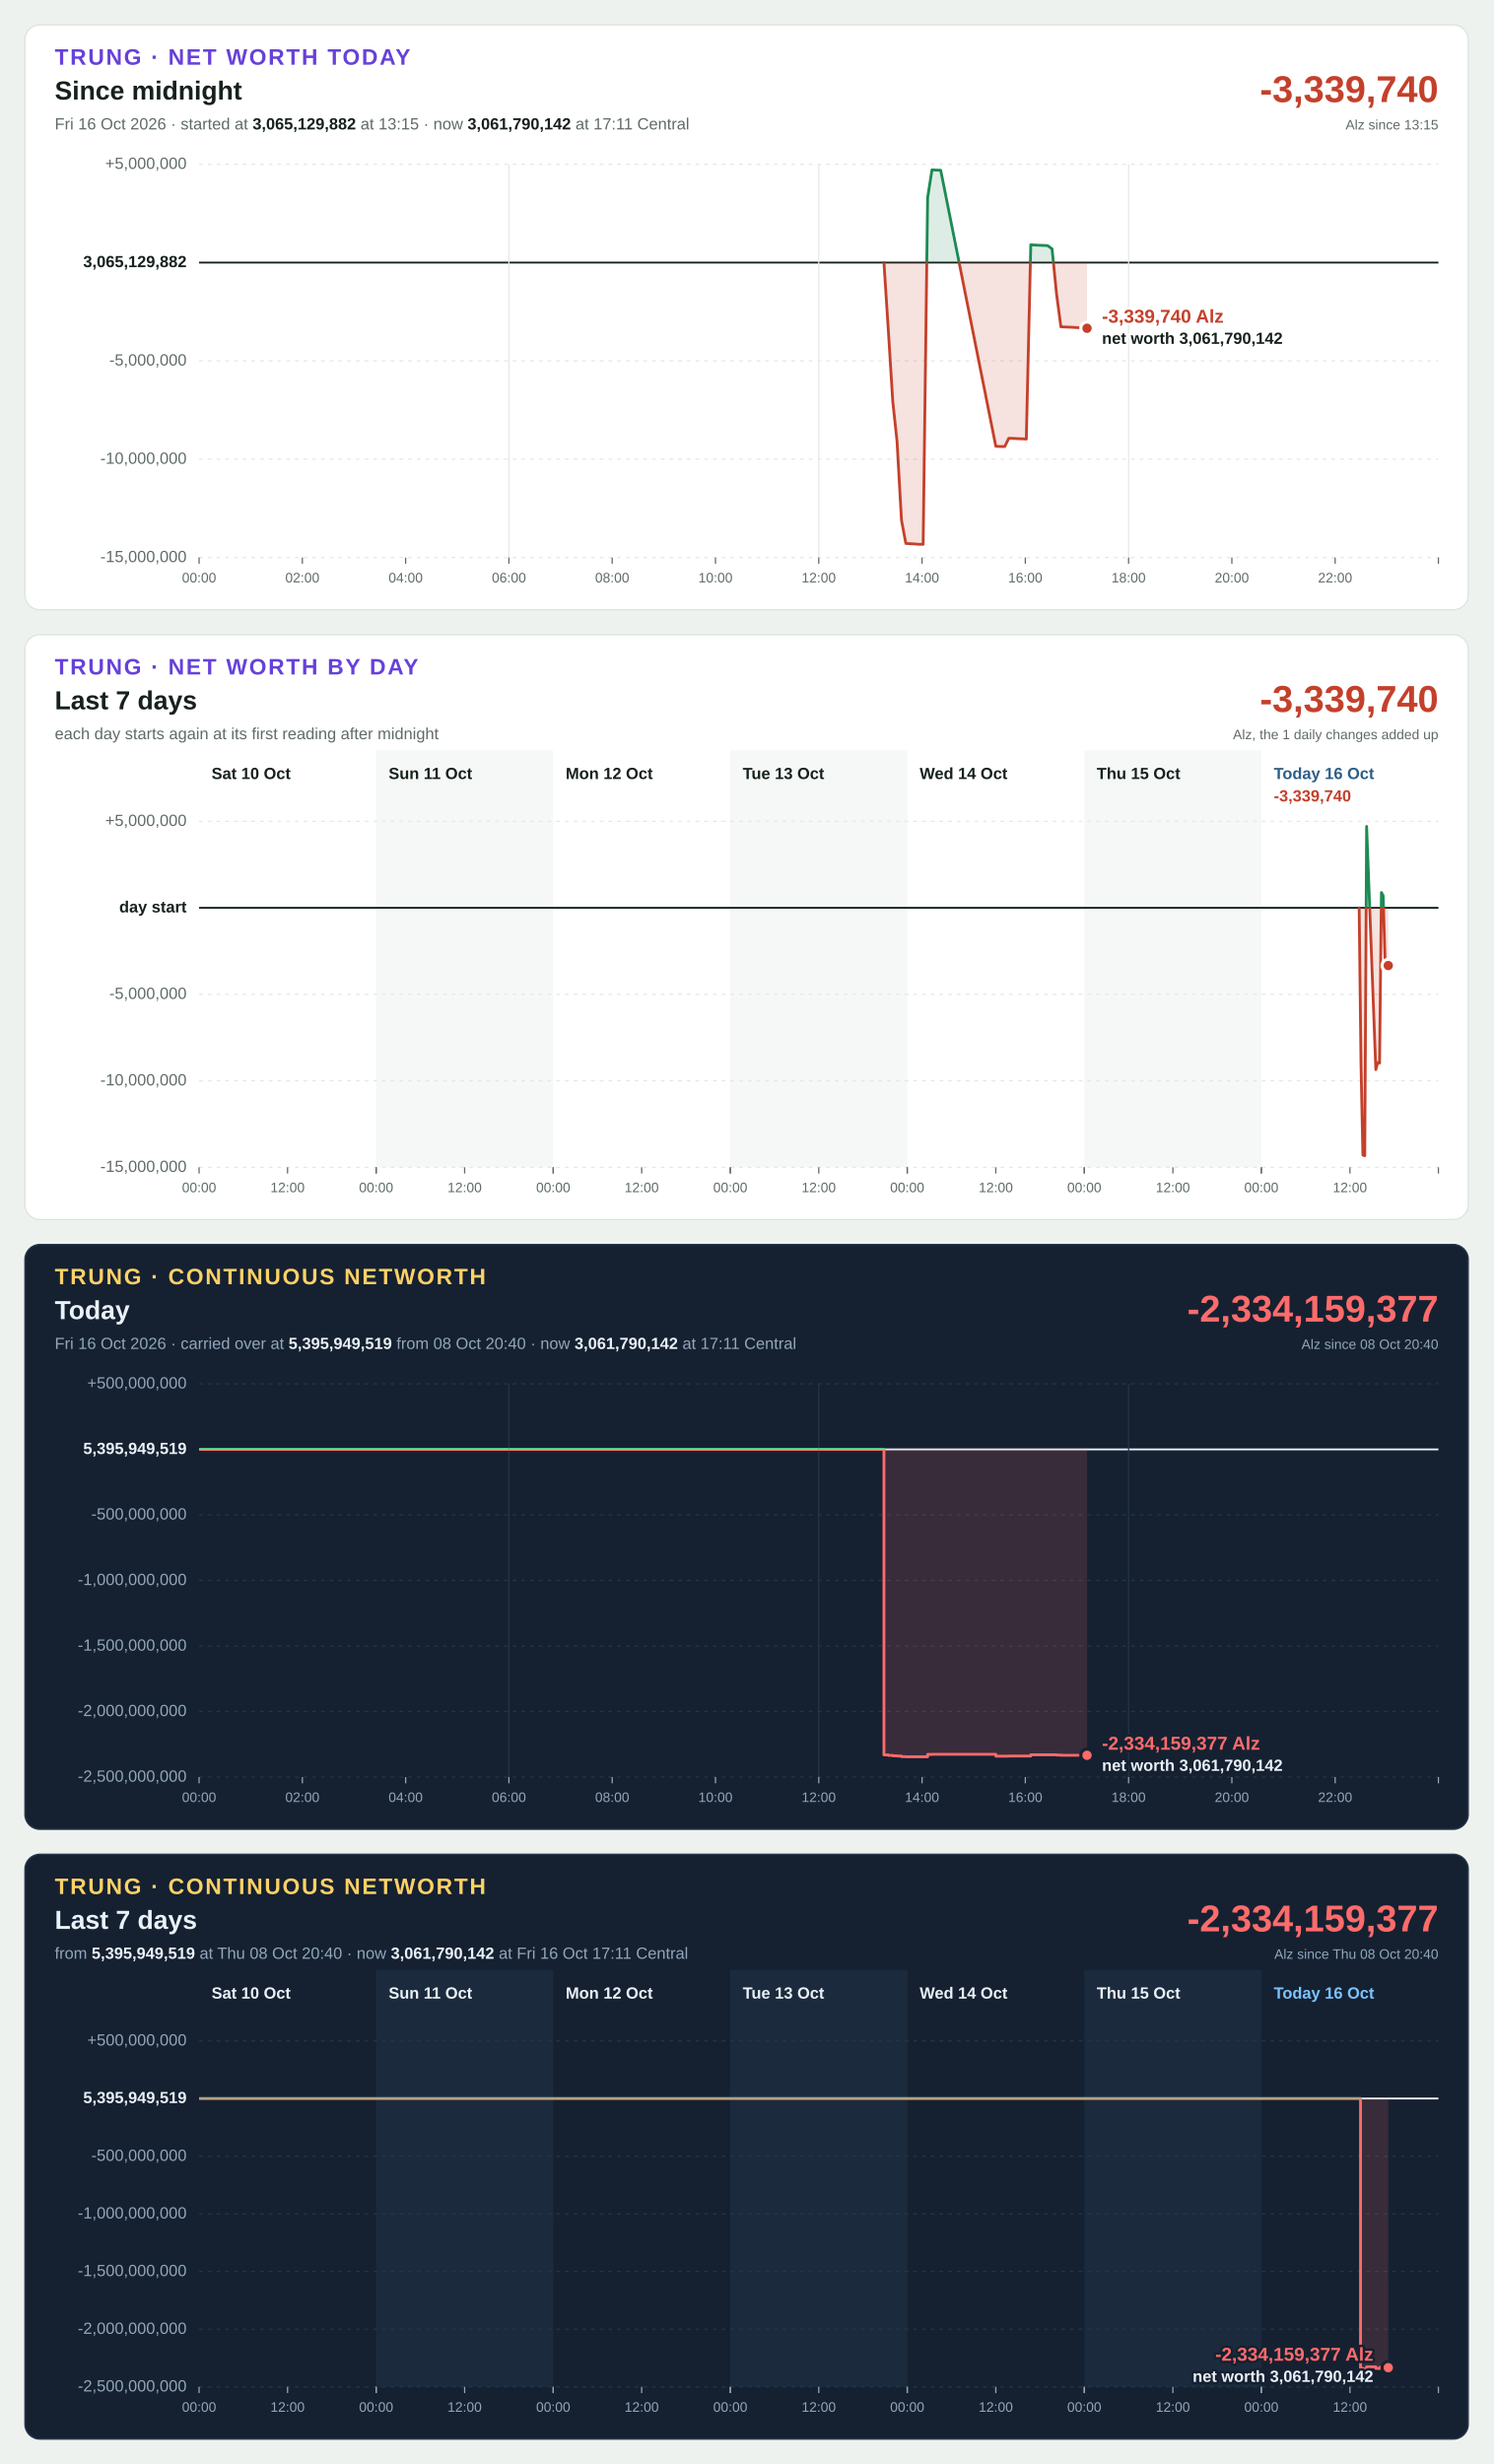
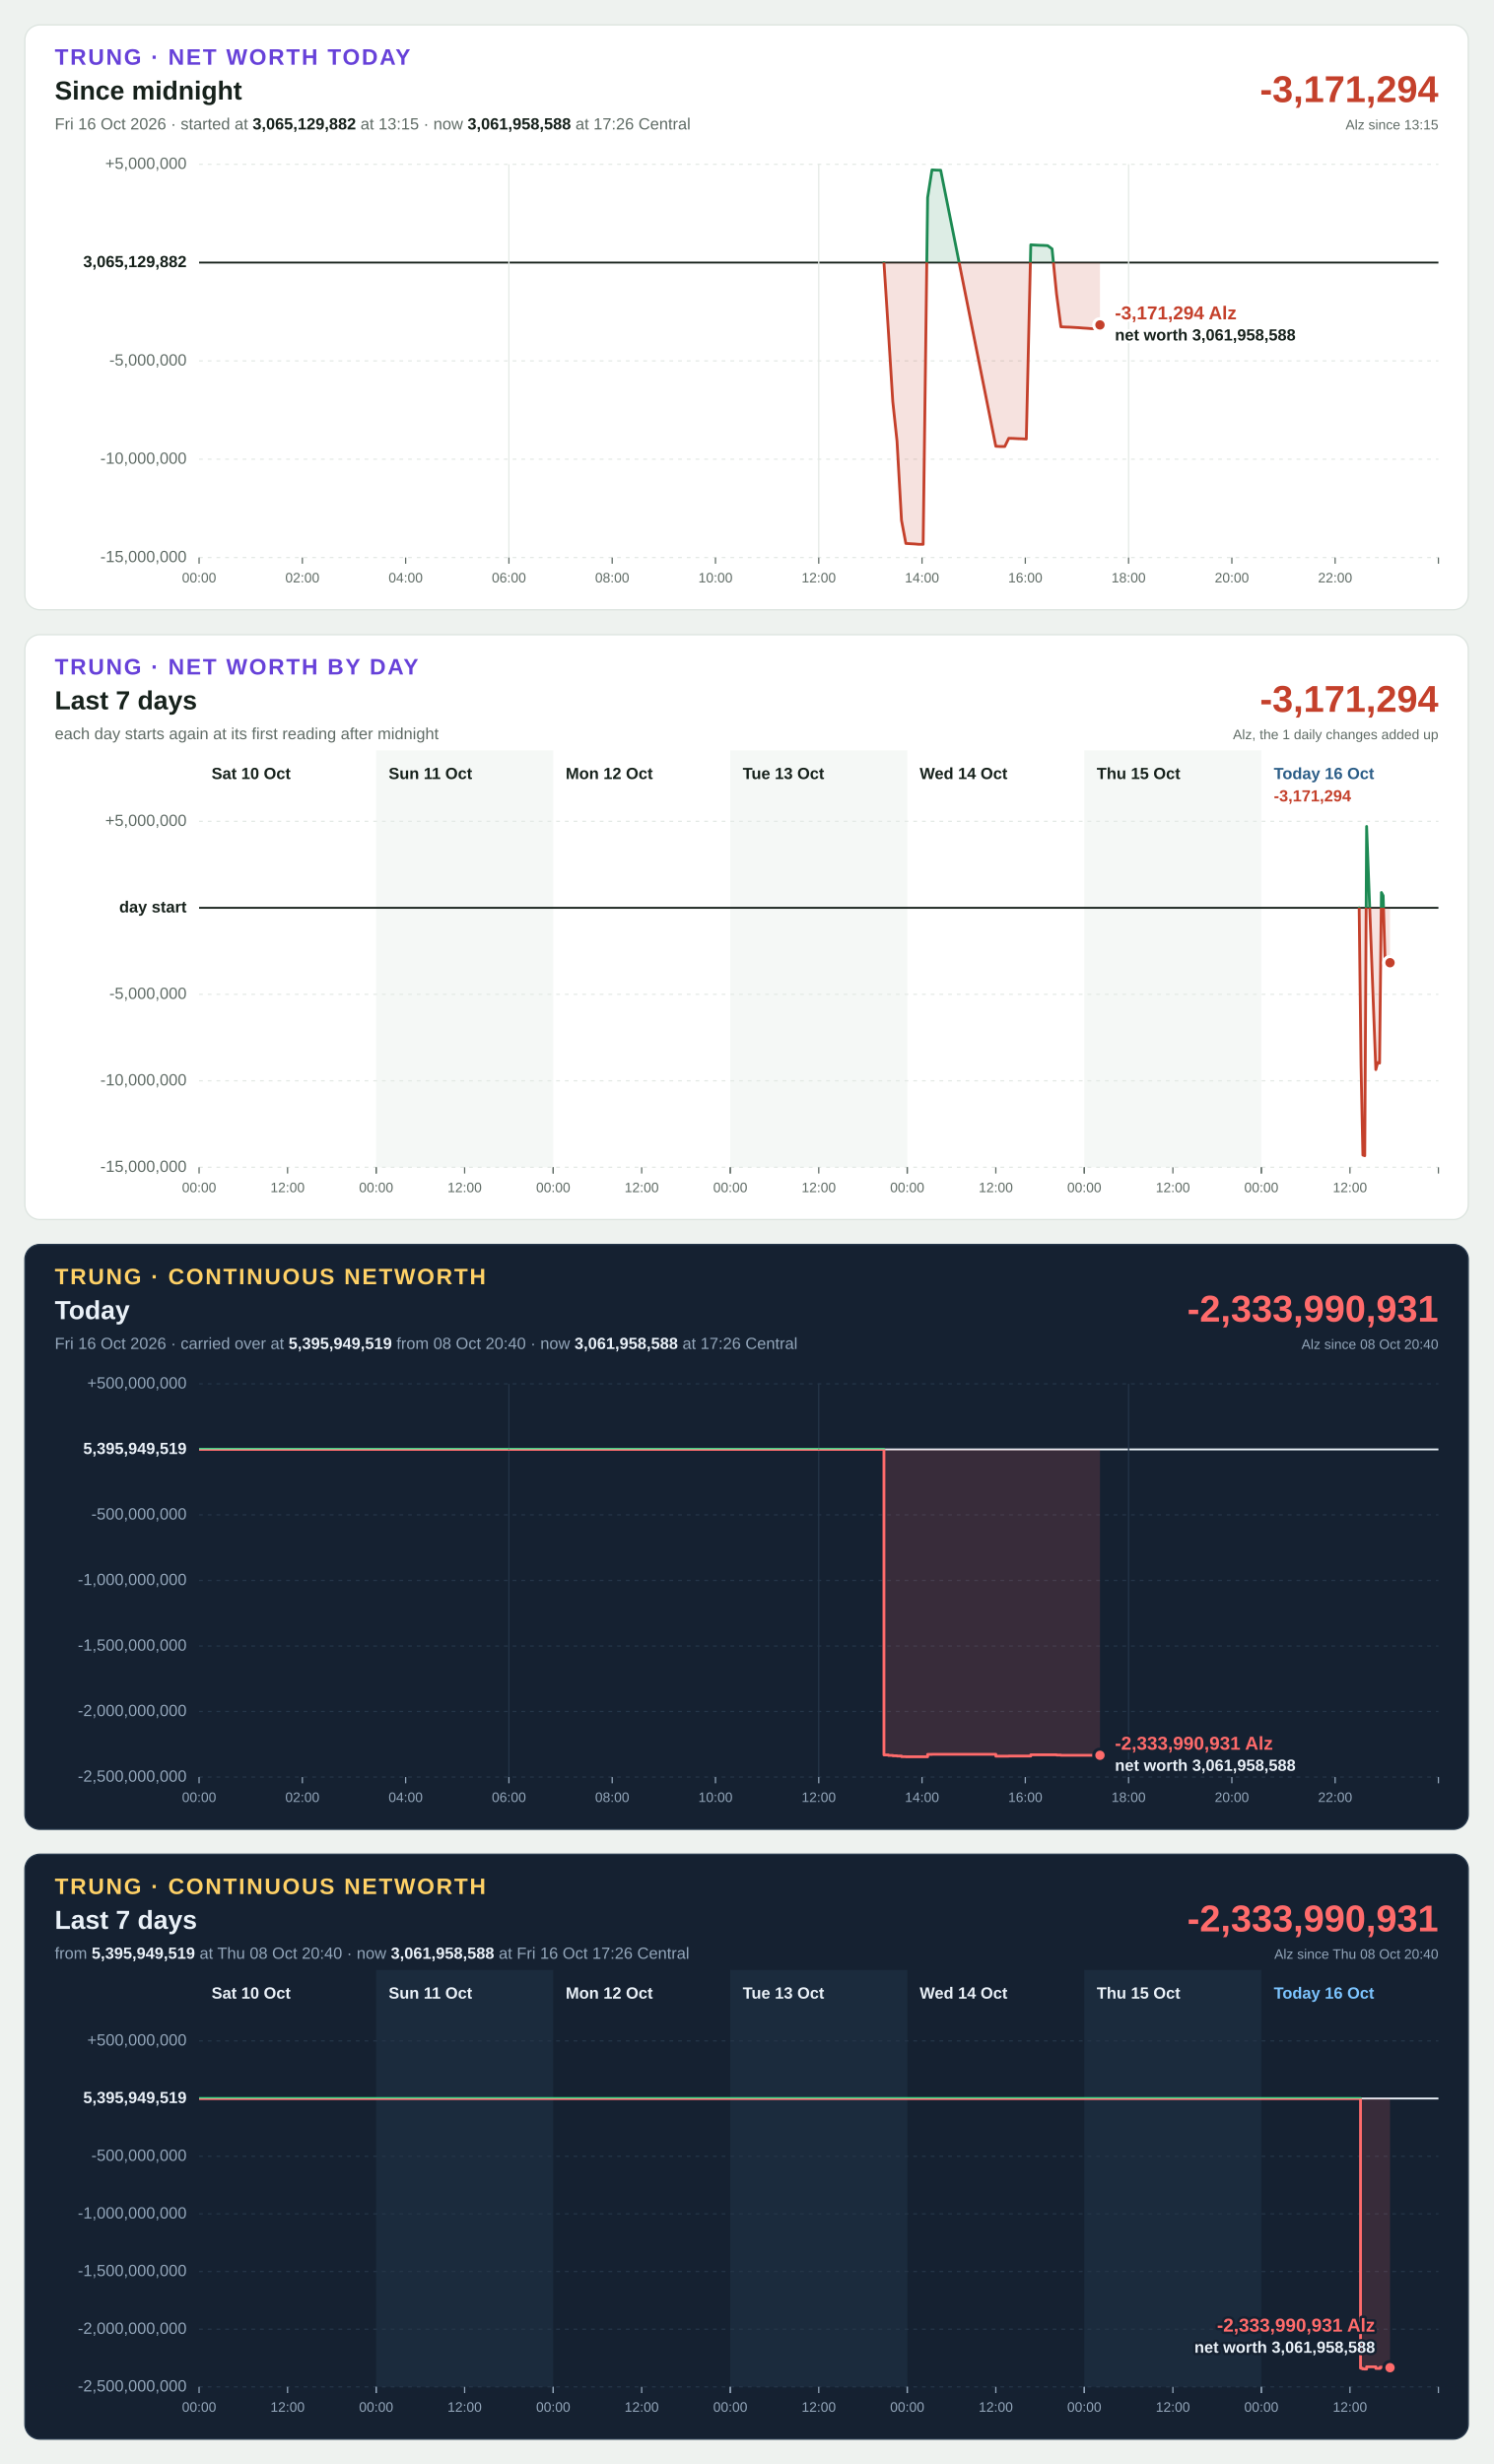
<svg xmlns="http://www.w3.org/2000/svg" width="1200" height="1980" viewBox="0 0 1200 1980" font-family="Segoe UI, Helvetica Neue, Arial, sans-serif" font-size="13" style="font-variant-numeric: tabular-nums">
  <rect width="1200" height="1980" fill="#eef2ef" />
  <g transform="translate(20,20)">
    <rect width="1160" height="470" rx="12" fill="#ffffff" stroke="#dbe3de" />
    <text x="24" y="32" font-size="18" font-weight="700" letter-spacing="1.4" fill="#6741d9">TRUNG · NET WORTH TODAY</text>
    <text x="24" y="60" font-size="21" font-weight="700" fill="#16211b">Since midnight</text>
-     <text x="24" y="84" fill="#5f6b65">Fri 16 Oct 2026 · started at <tspan font-weight="700" fill="#16211b">3,065,129,882</tspan> at 13:15 · now <tspan font-weight="700" fill="#16211b">3,061,790,142</tspan> at 17:11 Central</text>
-     <text x="1136" y="62" font-size="30" font-weight="700" text-anchor="end" fill="#c4402b">-3,339,740</text>
+     <text x="24" y="84" fill="#5f6b65">Fri 16 Oct 2026 · started at <tspan font-weight="700" fill="#16211b">3,065,129,882</tspan> at 13:15 · now <tspan font-weight="700" fill="#16211b">3,061,958,588</tspan> at 17:26 Central</text>
+     <text x="1136" y="62" font-size="30" font-weight="700" text-anchor="end" fill="#c4402b">-3,171,294</text>
    <text x="1136" y="84" font-size="11" text-anchor="end" fill="#5f6b65">Alz since 13:15</text>
    <line x1="140" x2="1136" y1="428.0" y2="428.0" stroke="#e3e9e5" stroke-width="1" stroke-dasharray="3 4" />
    <text x="130" y="428.0" text-anchor="end" dominant-baseline="middle" font-weight="400" fill="#5f6b65">-15,000,000</text>
    <line x1="140" x2="1136" y1="349.0" y2="349.0" stroke="#e3e9e5" stroke-width="1" stroke-dasharray="3 4" />
    <text x="130" y="349.0" text-anchor="end" dominant-baseline="middle" font-weight="400" fill="#5f6b65">-10,000,000</text>
    <line x1="140" x2="1136" y1="270.0" y2="270.0" stroke="#e3e9e5" stroke-width="1" stroke-dasharray="3 4" />
    <text x="130" y="270.0" text-anchor="end" dominant-baseline="middle" font-weight="400" fill="#5f6b65">-5,000,000</text>
    <line x1="140" x2="1136" y1="191.0" y2="191.0" stroke="#16211b" stroke-width="1.5" />
    <text x="130" y="191.0" text-anchor="end" dominant-baseline="middle" font-weight="700" fill="#16211b">3,065,129,882</text>
    <line x1="140" x2="1136" y1="112.0" y2="112.0" stroke="#e3e9e5" stroke-width="1" stroke-dasharray="3 4" />
    <text x="130" y="112.0" text-anchor="end" dominant-baseline="middle" font-weight="400" fill="#5f6b65">+5,000,000</text>
    <line x1="140.0" x2="140.0" y1="428" y2="433" stroke="#5f6b65" stroke-width="1" />
    <text x="140.0" y="448" font-size="11" text-anchor="middle" fill="#5f6b65">00:00</text>
    <line x1="223.0" x2="223.0" y1="428" y2="433" stroke="#5f6b65" stroke-width="1" />
    <text x="223.0" y="448" font-size="11" text-anchor="middle" fill="#5f6b65">02:00</text>
    <line x1="306.0" x2="306.0" y1="428" y2="433" stroke="#5f6b65" stroke-width="1" />
    <text x="306.0" y="448" font-size="11" text-anchor="middle" fill="#5f6b65">04:00</text>
    <line x1="389.0" x2="389.0" y1="112" y2="428" stroke="#e3e9e5" stroke-width="1" />
    <line x1="389.0" x2="389.0" y1="428" y2="433" stroke="#5f6b65" stroke-width="1" />
    <text x="389.0" y="448" font-size="11" text-anchor="middle" fill="#5f6b65">06:00</text>
    <line x1="472.0" x2="472.0" y1="428" y2="433" stroke="#5f6b65" stroke-width="1" />
    <text x="472.0" y="448" font-size="11" text-anchor="middle" fill="#5f6b65">08:00</text>
    <line x1="555.0" x2="555.0" y1="428" y2="433" stroke="#5f6b65" stroke-width="1" />
    <text x="555.0" y="448" font-size="11" text-anchor="middle" fill="#5f6b65">10:00</text>
    <line x1="638.0" x2="638.0" y1="112" y2="428" stroke="#e3e9e5" stroke-width="1" />
    <line x1="638.0" x2="638.0" y1="428" y2="433" stroke="#5f6b65" stroke-width="1" />
    <text x="638.0" y="448" font-size="11" text-anchor="middle" fill="#5f6b65">12:00</text>
    <line x1="721.0" x2="721.0" y1="428" y2="433" stroke="#5f6b65" stroke-width="1" />
    <text x="721.0" y="448" font-size="11" text-anchor="middle" fill="#5f6b65">14:00</text>
    <line x1="804.0" x2="804.0" y1="428" y2="433" stroke="#5f6b65" stroke-width="1" />
    <text x="804.0" y="448" font-size="11" text-anchor="middle" fill="#5f6b65">16:00</text>
    <line x1="887.0" x2="887.0" y1="112" y2="428" stroke="#e3e9e5" stroke-width="1" />
    <line x1="887.0" x2="887.0" y1="428" y2="433" stroke="#5f6b65" stroke-width="1" />
    <text x="887.0" y="448" font-size="11" text-anchor="middle" fill="#5f6b65">18:00</text>
    <line x1="970.0" x2="970.0" y1="428" y2="433" stroke="#5f6b65" stroke-width="1" />
    <text x="970.0" y="448" font-size="11" text-anchor="middle" fill="#5f6b65">20:00</text>
    <line x1="1053.0" x2="1053.0" y1="428" y2="433" stroke="#5f6b65" stroke-width="1" />
    <text x="1053.0" y="448" font-size="11" text-anchor="middle" fill="#5f6b65">22:00</text>
    <line x1="1136.0" x2="1136.0" y1="428" y2="433" stroke="#5f6b65" stroke-width="1" />
    <defs>
-       <path id="shape-today" d="M690.4 191.0L690.4 191.0L694.0 246.8L697.5 302.7L700.9 334.5L704.5 398.1L708.0 416.7L711.4 416.9L715.0 417.1L718.5 417.4L721.9 417.4L725.5 138.8L729.0 116.5L732.4 116.7L736.0 116.8L780.3 338.6L783.9 338.8L787.5 338.8L790.7 332.2L794.4 332.3L798.0 332.5L801.1 332.6L804.8 332.8L808.4 176.7L811.5 176.9L815.2 177.1L818.8 177.2L822.0 177.4L825.5 180.0L829.1 216.2L832.6 242.6L836.3 242.8L839.9 242.9L843.1 243.1L846.7 243.3L850.3 243.6L853.6 243.8L853.6 191.0Z" />
-       <path id="line-today" d="M690.4 191.0L694.0 246.8L697.5 302.7L700.9 334.5L704.5 398.1L708.0 416.7L711.4 416.9L715.0 417.1L718.5 417.4L721.9 417.4L725.5 138.8L729.0 116.5L732.4 116.7L736.0 116.8L780.3 338.6L783.9 338.8L787.5 338.8L790.7 332.2L794.4 332.3L798.0 332.5L801.1 332.6L804.8 332.8L808.4 176.7L811.5 176.9L815.2 177.1L818.8 177.2L822.0 177.4L825.5 180.0L829.1 216.2L832.6 242.6L836.3 242.8L839.9 242.9L843.1 243.1L846.7 243.3L850.3 243.6L853.6 243.8" />
+       <path id="shape-today" d="M690.4 191.0L690.4 191.0L694.0 246.8L697.5 302.7L700.9 334.5L704.5 398.1L708.0 416.7L711.4 416.9L715.0 417.1L718.5 417.4L721.9 417.4L725.5 138.8L729.0 116.5L732.4 116.7L736.0 116.8L780.3 338.6L783.9 338.8L787.5 338.8L790.7 332.2L794.4 332.3L798.0 332.5L801.1 332.6L804.8 332.8L808.4 176.7L811.5 176.9L815.2 177.1L818.8 177.2L822.0 177.4L825.5 180.0L829.1 216.2L832.6 242.6L836.3 242.8L839.9 242.9L843.1 243.1L846.7 243.3L850.3 243.6L853.6 243.8L857.1 244.1L860.8 244.1L864.0 241.1L864.0 191.0Z" />
+       <path id="line-today" d="M690.4 191.0L694.0 246.8L697.5 302.7L700.9 334.5L704.5 398.1L708.0 416.7L711.4 416.9L715.0 417.1L718.5 417.4L721.9 417.4L725.5 138.8L729.0 116.5L732.4 116.7L736.0 116.8L780.3 338.6L783.9 338.8L787.5 338.8L790.7 332.2L794.4 332.3L798.0 332.5L801.1 332.6L804.8 332.8L808.4 176.7L811.5 176.9L815.2 177.1L818.8 177.2L822.0 177.4L825.5 180.0L829.1 216.2L832.6 242.6L836.3 242.8L839.9 242.9L843.1 243.1L846.7 243.3L850.3 243.6L853.6 243.8L857.1 244.1L860.8 244.1L864.0 241.1" />
      <clipPath id="up-today">
        <rect x="140" y="112" width="996" height="79.0" />
      </clipPath>
      <clipPath id="down-today">
        <rect x="140" y="191.0" width="996" height="237.0" />
      </clipPath>
    </defs>
    <use href="#shape-today" fill="#1d8a53" fill-opacity="0.15" clip-path="url(#up-today)" />
    <use href="#line-today" fill="none" stroke="#1d8a53" stroke-width="2.25" stroke-linejoin="round" stroke-linecap="round" clip-path="url(#up-today)" />
    <use href="#shape-today" fill="#c4402b" fill-opacity="0.15" clip-path="url(#down-today)" />
    <use href="#line-today" fill="none" stroke="#c4402b" stroke-width="2.25" stroke-linejoin="round" stroke-linecap="round" clip-path="url(#down-today)" />
-     <circle cx="853.6" cy="243.8" r="5" fill="#c4402b" stroke="#ffffff" stroke-width="2.5" />
-     <text x="865.6" y="239.3" text-anchor="start" font-size="15" font-weight="700" fill="#c4402b" stroke="#ffffff" stroke-width="4" stroke-linejoin="round" paint-order="stroke">-3,339,740 Alz</text>
-     <text x="865.6" y="256.3" text-anchor="start" font-size="13" font-weight="600" fill="#16211b" stroke="#ffffff" stroke-width="4" stroke-linejoin="round" paint-order="stroke">net worth 3,061,790,142</text>
+     <circle cx="864.0" cy="241.1" r="5" fill="#c4402b" stroke="#ffffff" stroke-width="2.5" />
+     <text x="876.0" y="236.6" text-anchor="start" font-size="15" font-weight="700" fill="#c4402b" stroke="#ffffff" stroke-width="4" stroke-linejoin="round" paint-order="stroke">-3,171,294 Alz</text>
+     <text x="876.0" y="253.6" text-anchor="start" font-size="13" font-weight="600" fill="#16211b" stroke="#ffffff" stroke-width="4" stroke-linejoin="round" paint-order="stroke">net worth 3,061,958,588</text>
  </g>
  <g transform="translate(20,510)">
    <rect width="1160" height="470" rx="12" fill="#ffffff" stroke="#dbe3de" />
    <text x="24" y="32" font-size="18" font-weight="700" letter-spacing="1.4" fill="#6741d9">TRUNG · NET WORTH BY DAY</text>
    <text x="24" y="60" font-size="21" font-weight="700" fill="#16211b">Last 7 days</text>
    <text x="24" y="84" fill="#5f6b65">each day starts again at its first reading after midnight</text>
-     <text x="1136" y="62" font-size="30" font-weight="700" text-anchor="end" fill="#c4402b">-3,339,740</text>
+     <text x="1136" y="62" font-size="30" font-weight="700" text-anchor="end" fill="#c4402b">-3,171,294</text>
    <text x="1136" y="84" font-size="11" text-anchor="end" fill="#5f6b65">Alz, the 1 daily changes added up</text>
    <rect x="282.3" y="93" width="142.3" height="335" fill="#f5f8f6" />
    <rect x="566.9" y="93" width="142.3" height="335" fill="#f5f8f6" />
    <rect x="851.4" y="93" width="142.3" height="335" fill="#f5f8f6" />
    <line x1="140" x2="1136" y1="428.0" y2="428.0" stroke="#e3e9e5" stroke-width="1" stroke-dasharray="3 4" />
    <text x="130" y="428.0" text-anchor="end" dominant-baseline="middle" font-weight="400" fill="#5f6b65">-15,000,000</text>
    <line x1="140" x2="1136" y1="358.5" y2="358.5" stroke="#e3e9e5" stroke-width="1" stroke-dasharray="3 4" />
    <text x="130" y="358.5" text-anchor="end" dominant-baseline="middle" font-weight="400" fill="#5f6b65">-10,000,000</text>
    <line x1="140" x2="1136" y1="289.0" y2="289.0" stroke="#e3e9e5" stroke-width="1" stroke-dasharray="3 4" />
    <text x="130" y="289.0" text-anchor="end" dominant-baseline="middle" font-weight="400" fill="#5f6b65">-5,000,000</text>
    <line x1="140" x2="1136" y1="219.5" y2="219.5" stroke="#16211b" stroke-width="1.5" />
    <text x="130" y="219.5" text-anchor="end" dominant-baseline="middle" font-weight="700" fill="#16211b">day start</text>
    <line x1="140" x2="1136" y1="150.0" y2="150.0" stroke="#e3e9e5" stroke-width="1" stroke-dasharray="3 4" />
    <text x="130" y="150.0" text-anchor="end" dominant-baseline="middle" font-weight="400" fill="#5f6b65">+5,000,000</text>
    <text x="150.0" y="116" font-weight="700" fill="#16211b">Sat 10 Oct</text>
    <line x1="140.0" x2="140.0" y1="428" y2="433" stroke="#5f6b65" stroke-width="1" />
    <text x="140.0" y="448" font-size="11" text-anchor="middle" fill="#5f6b65">00:00</text>
    <line x1="211.1" x2="211.1" y1="428" y2="433" stroke="#5f6b65" stroke-width="1" />
    <text x="211.1" y="448" font-size="11" text-anchor="middle" fill="#5f6b65">12:00</text>
    <line x1="282.3" x2="282.3" y1="428" y2="433" stroke="#5f6b65" stroke-width="1" />
    <text x="292.3" y="116" font-weight="700" fill="#16211b">Sun 11 Oct</text>
    <line x1="282.3" x2="282.3" y1="428" y2="433" stroke="#5f6b65" stroke-width="1" />
    <text x="282.3" y="448" font-size="11" text-anchor="middle" fill="#5f6b65">00:00</text>
    <line x1="353.4" x2="353.4" y1="428" y2="433" stroke="#5f6b65" stroke-width="1" />
    <text x="353.4" y="448" font-size="11" text-anchor="middle" fill="#5f6b65">12:00</text>
    <line x1="424.6" x2="424.6" y1="428" y2="433" stroke="#5f6b65" stroke-width="1" />
    <text x="434.6" y="116" font-weight="700" fill="#16211b">Mon 12 Oct</text>
    <line x1="424.6" x2="424.6" y1="428" y2="433" stroke="#5f6b65" stroke-width="1" />
    <text x="424.6" y="448" font-size="11" text-anchor="middle" fill="#5f6b65">00:00</text>
    <line x1="495.7" x2="495.7" y1="428" y2="433" stroke="#5f6b65" stroke-width="1" />
    <text x="495.7" y="448" font-size="11" text-anchor="middle" fill="#5f6b65">12:00</text>
    <line x1="566.9" x2="566.9" y1="428" y2="433" stroke="#5f6b65" stroke-width="1" />
    <text x="576.9" y="116" font-weight="700" fill="#16211b">Tue 13 Oct</text>
    <line x1="566.9" x2="566.9" y1="428" y2="433" stroke="#5f6b65" stroke-width="1" />
    <text x="566.9" y="448" font-size="11" text-anchor="middle" fill="#5f6b65">00:00</text>
    <line x1="638.0" x2="638.0" y1="428" y2="433" stroke="#5f6b65" stroke-width="1" />
    <text x="638.0" y="448" font-size="11" text-anchor="middle" fill="#5f6b65">12:00</text>
    <line x1="709.1" x2="709.1" y1="428" y2="433" stroke="#5f6b65" stroke-width="1" />
    <text x="719.1" y="116" font-weight="700" fill="#16211b">Wed 14 Oct</text>
    <line x1="709.1" x2="709.1" y1="428" y2="433" stroke="#5f6b65" stroke-width="1" />
    <text x="709.1" y="448" font-size="11" text-anchor="middle" fill="#5f6b65">00:00</text>
    <line x1="780.3" x2="780.3" y1="428" y2="433" stroke="#5f6b65" stroke-width="1" />
    <text x="780.3" y="448" font-size="11" text-anchor="middle" fill="#5f6b65">12:00</text>
    <line x1="851.4" x2="851.4" y1="428" y2="433" stroke="#5f6b65" stroke-width="1" />
    <text x="861.4" y="116" font-weight="700" fill="#16211b">Thu 15 Oct</text>
    <line x1="851.4" x2="851.4" y1="428" y2="433" stroke="#5f6b65" stroke-width="1" />
    <text x="851.4" y="448" font-size="11" text-anchor="middle" fill="#5f6b65">00:00</text>
    <line x1="922.6" x2="922.6" y1="428" y2="433" stroke="#5f6b65" stroke-width="1" />
    <text x="922.6" y="448" font-size="11" text-anchor="middle" fill="#5f6b65">12:00</text>
    <line x1="993.7" x2="993.7" y1="428" y2="433" stroke="#5f6b65" stroke-width="1" />
    <text x="1003.7" y="116" font-weight="700" fill="#2b5d87">Today 16 Oct</text>
    <line x1="993.7" x2="993.7" y1="428" y2="433" stroke="#5f6b65" stroke-width="1" />
    <text x="993.7" y="448" font-size="11" text-anchor="middle" fill="#5f6b65">00:00</text>
    <line x1="1064.9" x2="1064.9" y1="428" y2="433" stroke="#5f6b65" stroke-width="1" />
    <text x="1064.9" y="448" font-size="11" text-anchor="middle" fill="#5f6b65">12:00</text>
    <line x1="1136.0" x2="1136.0" y1="428" y2="433" stroke="#5f6b65" stroke-width="1" />
-     <text x="1003.7" y="134" font-weight="700" fill="#c4402b">-3,339,740</text>
-     <defs>
-       <path id="shape-day6" d="M1072.3 219.5L1072.3 219.5L1073.8 345.7L1075.3 418.2L1076.8 418.7L1078.3 154.1L1085.7 349.5L1087.2 343.8L1088.7 344.3L1090.2 207.2L1091.6 209.8L1093.2 265.0L1094.7 265.5L1095.7 265.9L1095.7 219.5Z" />
-       <path id="line-day6" d="M1072.3 219.5L1073.8 345.7L1075.3 418.2L1076.8 418.7L1078.3 154.1L1085.7 349.5L1087.2 343.8L1088.7 344.3L1090.2 207.2L1091.6 209.8L1093.2 265.0L1094.7 265.5L1095.7 265.9" />
+     <text x="1003.7" y="134" font-weight="700" fill="#c4402b">-3,171,294</text>
+     <defs>
+       <path id="shape-day6" d="M1072.3 219.5L1072.3 219.5L1073.8 345.7L1075.3 418.2L1076.8 418.7L1078.3 154.1L1085.7 349.5L1087.2 343.8L1088.7 344.3L1090.2 207.2L1091.6 209.8L1093.2 265.0L1094.7 265.5L1096.2 266.2L1097.1 263.6L1097.1 219.5Z" />
+       <path id="line-day6" d="M1072.3 219.5L1073.8 345.7L1075.3 418.2L1076.8 418.7L1078.3 154.1L1085.7 349.5L1087.2 343.8L1088.7 344.3L1090.2 207.2L1091.6 209.8L1093.2 265.0L1094.7 265.5L1096.2 266.2L1097.1 263.6" />
      <clipPath id="up-day6">
        <rect x="140" y="150" width="996" height="69.5" />
      </clipPath>
      <clipPath id="down-day6">
        <rect x="140" y="219.5" width="996" height="208.5" />
      </clipPath>
    </defs>
    <use href="#shape-day6" fill="#1d8a53" fill-opacity="0.15" clip-path="url(#up-day6)" />
    <use href="#line-day6" fill="none" stroke="#1d8a53" stroke-width="2.25" stroke-linejoin="round" stroke-linecap="round" clip-path="url(#up-day6)" />
    <use href="#shape-day6" fill="#c4402b" fill-opacity="0.15" clip-path="url(#down-day6)" />
    <use href="#line-day6" fill="none" stroke="#c4402b" stroke-width="2.25" stroke-linejoin="round" stroke-linecap="round" clip-path="url(#down-day6)" />
-     <circle cx="1095.7" cy="265.9" r="5" fill="#c4402b" stroke="#ffffff" stroke-width="2.5" />
+     <circle cx="1097.1" cy="263.6" r="5" fill="#c4402b" stroke="#ffffff" stroke-width="2.5" />
  </g>
  <g transform="translate(20,1000)">
    <rect width="1160" height="470" rx="12" fill="#152131" stroke="#24364a" />
    <text x="24" y="32" font-size="18" font-weight="700" letter-spacing="1.4" fill="#ffd166">TRUNG · CONTINUOUS NETWORTH</text>
    <text x="24" y="60" font-size="21" font-weight="700" fill="#eaf1f8">Today</text>
-     <text x="24" y="84" fill="#93a6ba">Fri 16 Oct 2026 · carried over at <tspan font-weight="700" fill="#eaf1f8">5,395,949,519</tspan> from 08 Oct 20:40 · now <tspan font-weight="700" fill="#eaf1f8">3,061,790,142</tspan> at 17:11 Central</text>
-     <text x="1136" y="62" font-size="30" font-weight="700" text-anchor="end" fill="#ff6b6b">-2,334,159,377</text>
+     <text x="24" y="84" fill="#93a6ba">Fri 16 Oct 2026 · carried over at <tspan font-weight="700" fill="#eaf1f8">5,395,949,519</tspan> from 08 Oct 20:40 · now <tspan font-weight="700" fill="#eaf1f8">3,061,958,588</tspan> at 17:26 Central</text>
+     <text x="1136" y="62" font-size="30" font-weight="700" text-anchor="end" fill="#ff6b6b">-2,333,990,931</text>
    <text x="1136" y="84" font-size="11" text-anchor="end" fill="#93a6ba">Alz since 08 Oct 20:40</text>
    <line x1="140" x2="1136" y1="428.0" y2="428.0" stroke="#243548" stroke-width="1" stroke-dasharray="3 4" />
    <text x="130" y="428.0" text-anchor="end" dominant-baseline="middle" font-weight="400" fill="#93a6ba">-2,500,000,000</text>
    <line x1="140" x2="1136" y1="375.3" y2="375.3" stroke="#243548" stroke-width="1" stroke-dasharray="3 4" />
    <text x="130" y="375.3" text-anchor="end" dominant-baseline="middle" font-weight="400" fill="#93a6ba">-2,000,000,000</text>
    <line x1="140" x2="1136" y1="322.7" y2="322.7" stroke="#243548" stroke-width="1" stroke-dasharray="3 4" />
    <text x="130" y="322.7" text-anchor="end" dominant-baseline="middle" font-weight="400" fill="#93a6ba">-1,500,000,000</text>
    <line x1="140" x2="1136" y1="270.0" y2="270.0" stroke="#243548" stroke-width="1" stroke-dasharray="3 4" />
    <text x="130" y="270.0" text-anchor="end" dominant-baseline="middle" font-weight="400" fill="#93a6ba">-1,000,000,000</text>
    <line x1="140" x2="1136" y1="217.3" y2="217.3" stroke="#243548" stroke-width="1" stroke-dasharray="3 4" />
    <text x="130" y="217.3" text-anchor="end" dominant-baseline="middle" font-weight="400" fill="#93a6ba">-500,000,000</text>
    <line x1="140" x2="1136" y1="164.7" y2="164.7" stroke="#eaf1f8" stroke-width="1.5" />
    <text x="130" y="164.7" text-anchor="end" dominant-baseline="middle" font-weight="700" fill="#eaf1f8">5,395,949,519</text>
    <line x1="140" x2="1136" y1="112.0" y2="112.0" stroke="#243548" stroke-width="1" stroke-dasharray="3 4" />
    <text x="130" y="112.0" text-anchor="end" dominant-baseline="middle" font-weight="400" fill="#93a6ba">+500,000,000</text>
    <line x1="140.0" x2="140.0" y1="428" y2="433" stroke="#93a6ba" stroke-width="1" />
    <text x="140.0" y="448" font-size="11" text-anchor="middle" fill="#93a6ba">00:00</text>
    <line x1="223.0" x2="223.0" y1="428" y2="433" stroke="#93a6ba" stroke-width="1" />
    <text x="223.0" y="448" font-size="11" text-anchor="middle" fill="#93a6ba">02:00</text>
    <line x1="306.0" x2="306.0" y1="428" y2="433" stroke="#93a6ba" stroke-width="1" />
    <text x="306.0" y="448" font-size="11" text-anchor="middle" fill="#93a6ba">04:00</text>
    <line x1="389.0" x2="389.0" y1="112" y2="428" stroke="#243548" stroke-width="1" />
    <line x1="389.0" x2="389.0" y1="428" y2="433" stroke="#93a6ba" stroke-width="1" />
    <text x="389.0" y="448" font-size="11" text-anchor="middle" fill="#93a6ba">06:00</text>
    <line x1="472.0" x2="472.0" y1="428" y2="433" stroke="#93a6ba" stroke-width="1" />
    <text x="472.0" y="448" font-size="11" text-anchor="middle" fill="#93a6ba">08:00</text>
    <line x1="555.0" x2="555.0" y1="428" y2="433" stroke="#93a6ba" stroke-width="1" />
    <text x="555.0" y="448" font-size="11" text-anchor="middle" fill="#93a6ba">10:00</text>
    <line x1="638.0" x2="638.0" y1="112" y2="428" stroke="#243548" stroke-width="1" />
    <line x1="638.0" x2="638.0" y1="428" y2="433" stroke="#93a6ba" stroke-width="1" />
    <text x="638.0" y="448" font-size="11" text-anchor="middle" fill="#93a6ba">12:00</text>
    <line x1="721.0" x2="721.0" y1="428" y2="433" stroke="#93a6ba" stroke-width="1" />
    <text x="721.0" y="448" font-size="11" text-anchor="middle" fill="#93a6ba">14:00</text>
    <line x1="804.0" x2="804.0" y1="428" y2="433" stroke="#93a6ba" stroke-width="1" />
    <text x="804.0" y="448" font-size="11" text-anchor="middle" fill="#93a6ba">16:00</text>
    <line x1="887.0" x2="887.0" y1="112" y2="428" stroke="#243548" stroke-width="1" />
    <line x1="887.0" x2="887.0" y1="428" y2="433" stroke="#93a6ba" stroke-width="1" />
    <text x="887.0" y="448" font-size="11" text-anchor="middle" fill="#93a6ba">18:00</text>
    <line x1="970.0" x2="970.0" y1="428" y2="433" stroke="#93a6ba" stroke-width="1" />
    <text x="970.0" y="448" font-size="11" text-anchor="middle" fill="#93a6ba">20:00</text>
    <line x1="1053.0" x2="1053.0" y1="428" y2="433" stroke="#93a6ba" stroke-width="1" />
    <text x="1053.0" y="448" font-size="11" text-anchor="middle" fill="#93a6ba">22:00</text>
    <line x1="1136.0" x2="1136.0" y1="428" y2="433" stroke="#93a6ba" stroke-width="1" />
    <defs>
-       <path id="shape-flow-today" d="M140.0 164.7L140.0 164.7L690.4 164.7L690.4 410.2L694.0 410.2L694.0 410.6L697.5 410.6L697.5 410.9L700.9 410.9L700.9 411.1L704.5 411.1L704.5 411.6L708.0 411.6L708.0 411.7L711.4 411.7L711.4 411.7L715.0 411.7L715.0 411.7L718.5 411.7L718.5 411.7L725.5 411.7L725.5 409.8L729.0 409.8L729.0 409.7L732.4 409.7L732.4 409.7L736.0 409.7L736.0 409.7L780.3 409.7L780.3 411.2L783.9 411.2L783.9 411.2L790.7 411.2L790.7 411.1L794.4 411.1L794.4 411.1L798.0 411.1L798.0 411.1L801.1 411.1L801.1 411.1L804.8 411.1L804.8 411.1L808.4 411.1L808.4 410.1L811.5 410.1L811.5 410.1L815.2 410.1L815.2 410.1L818.8 410.1L818.8 410.1L822.0 410.1L822.0 410.1L825.5 410.1L825.5 410.1L829.1 410.1L829.1 410.3L832.6 410.3L832.6 410.5L836.3 410.5L836.3 410.5L839.9 410.5L839.9 410.5L843.1 410.5L843.1 410.5L846.7 410.5L846.7 410.5L850.3 410.5L850.3 410.5L853.6 410.5L853.6 410.5L853.6 164.7Z" />
-       <path id="line-flow-today" d="M140.0 164.7L690.4 164.7L690.4 410.2L694.0 410.2L694.0 410.6L697.5 410.6L697.5 410.9L700.9 410.9L700.9 411.1L704.5 411.1L704.5 411.6L708.0 411.6L708.0 411.7L711.4 411.7L711.4 411.7L715.0 411.7L715.0 411.7L718.5 411.7L718.5 411.7L725.5 411.7L725.5 409.8L729.0 409.8L729.0 409.7L732.4 409.7L732.4 409.7L736.0 409.7L736.0 409.7L780.3 409.7L780.3 411.2L783.9 411.2L783.9 411.2L790.7 411.2L790.7 411.1L794.4 411.1L794.4 411.1L798.0 411.1L798.0 411.1L801.1 411.1L801.1 411.1L804.8 411.1L804.8 411.1L808.4 411.1L808.4 410.1L811.5 410.1L811.5 410.1L815.2 410.1L815.2 410.1L818.8 410.1L818.8 410.1L822.0 410.1L822.0 410.1L825.5 410.1L825.5 410.1L829.1 410.1L829.1 410.3L832.6 410.3L832.6 410.5L836.3 410.5L836.3 410.5L839.9 410.5L839.9 410.5L843.1 410.5L843.1 410.5L846.7 410.5L846.7 410.5L850.3 410.5L850.3 410.5L853.6 410.5L853.6 410.5" />
+       <path id="shape-flow-today" d="M140.0 164.7L140.0 164.7L690.4 164.7L690.4 410.2L694.0 410.2L694.0 410.6L697.5 410.6L697.5 410.9L700.9 410.9L700.9 411.1L704.5 411.1L704.5 411.6L708.0 411.6L708.0 411.7L711.4 411.7L711.4 411.7L715.0 411.7L715.0 411.7L718.5 411.7L718.5 411.7L725.5 411.7L725.5 409.8L729.0 409.8L729.0 409.7L732.4 409.7L732.4 409.7L736.0 409.7L736.0 409.7L780.3 409.7L780.3 411.2L783.9 411.2L783.9 411.2L790.7 411.2L790.7 411.1L794.4 411.1L794.4 411.1L798.0 411.1L798.0 411.1L801.1 411.1L801.1 411.1L804.8 411.1L804.8 411.1L808.4 411.1L808.4 410.1L811.5 410.1L811.5 410.1L815.2 410.1L815.2 410.1L818.8 410.1L818.8 410.1L822.0 410.1L822.0 410.1L825.5 410.1L825.5 410.1L829.1 410.1L829.1 410.3L832.6 410.3L832.6 410.5L836.3 410.5L836.3 410.5L839.9 410.5L839.9 410.5L843.1 410.5L843.1 410.5L846.7 410.5L846.7 410.5L850.3 410.5L850.3 410.5L853.6 410.5L853.6 410.5L857.1 410.5L857.1 410.5L864.0 410.5L864.0 410.5L864.0 164.7Z" />
+       <path id="line-flow-today" d="M140.0 164.7L690.4 164.7L690.4 410.2L694.0 410.2L694.0 410.6L697.5 410.6L697.5 410.9L700.9 410.9L700.9 411.1L704.5 411.1L704.5 411.6L708.0 411.6L708.0 411.7L711.4 411.7L711.4 411.7L715.0 411.7L715.0 411.7L718.5 411.7L718.5 411.7L725.5 411.7L725.5 409.8L729.0 409.8L729.0 409.7L732.4 409.7L732.4 409.7L736.0 409.7L736.0 409.7L780.3 409.7L780.3 411.2L783.9 411.2L783.9 411.2L790.7 411.2L790.7 411.1L794.4 411.1L794.4 411.1L798.0 411.1L798.0 411.1L801.1 411.1L801.1 411.1L804.8 411.1L804.8 411.1L808.4 411.1L808.4 410.1L811.5 410.1L811.5 410.1L815.2 410.1L815.2 410.1L818.8 410.1L818.8 410.1L822.0 410.1L822.0 410.1L825.5 410.1L825.5 410.1L829.1 410.1L829.1 410.3L832.6 410.3L832.6 410.5L836.3 410.5L836.3 410.5L839.9 410.5L839.9 410.5L843.1 410.5L843.1 410.5L846.7 410.5L846.7 410.5L850.3 410.5L850.3 410.5L853.6 410.5L853.6 410.5L857.1 410.5L857.1 410.5L864.0 410.5L864.0 410.5" />
      <clipPath id="up-flow-today">
        <rect x="140" y="112" width="996" height="52.7" />
      </clipPath>
      <clipPath id="down-flow-today">
        <rect x="140" y="164.7" width="996" height="263.3" />
      </clipPath>
    </defs>
    <use href="#shape-flow-today" fill="#3ddc84" fill-opacity="0.15" clip-path="url(#up-flow-today)" />
    <use href="#line-flow-today" fill="none" stroke="#3ddc84" stroke-width="2.25" stroke-linejoin="round" stroke-linecap="round" clip-path="url(#up-flow-today)" />
    <use href="#shape-flow-today" fill="#ff6b6b" fill-opacity="0.15" clip-path="url(#down-flow-today)" />
    <use href="#line-flow-today" fill="none" stroke="#ff6b6b" stroke-width="2.25" stroke-linejoin="round" stroke-linecap="round" clip-path="url(#down-flow-today)" />
-     <circle cx="853.6" cy="410.5" r="5" fill="#ff6b6b" stroke="#152131" stroke-width="2.5" />
-     <text x="865.6" y="406.0" text-anchor="start" font-size="15" font-weight="700" fill="#ff6b6b" stroke="#152131" stroke-width="4" stroke-linejoin="round" paint-order="stroke">-2,334,159,377 Alz</text>
-     <text x="865.6" y="423.0" text-anchor="start" font-size="13" font-weight="600" fill="#eaf1f8" stroke="#152131" stroke-width="4" stroke-linejoin="round" paint-order="stroke">net worth 3,061,790,142</text>
+     <circle cx="864.0" cy="410.5" r="5" fill="#ff6b6b" stroke="#152131" stroke-width="2.5" />
+     <text x="876.0" y="406.0" text-anchor="start" font-size="15" font-weight="700" fill="#ff6b6b" stroke="#152131" stroke-width="4" stroke-linejoin="round" paint-order="stroke">-2,333,990,931 Alz</text>
+     <text x="876.0" y="423.0" text-anchor="start" font-size="13" font-weight="600" fill="#eaf1f8" stroke="#152131" stroke-width="4" stroke-linejoin="round" paint-order="stroke">net worth 3,061,958,588</text>
  </g>
  <g transform="translate(20,1490)">
    <rect width="1160" height="470" rx="12" fill="#152131" stroke="#24364a" />
    <text x="24" y="32" font-size="18" font-weight="700" letter-spacing="1.4" fill="#ffd166">TRUNG · CONTINUOUS NETWORTH</text>
    <text x="24" y="60" font-size="21" font-weight="700" fill="#eaf1f8">Last 7 days</text>
-     <text x="24" y="84" fill="#93a6ba">from <tspan font-weight="700" fill="#eaf1f8">5,395,949,519</tspan> at Thu 08 Oct 20:40 · now <tspan font-weight="700" fill="#eaf1f8">3,061,790,142</tspan> at Fri 16 Oct 17:11 Central</text>
-     <text x="1136" y="62" font-size="30" font-weight="700" text-anchor="end" fill="#ff6b6b">-2,334,159,377</text>
+     <text x="24" y="84" fill="#93a6ba">from <tspan font-weight="700" fill="#eaf1f8">5,395,949,519</tspan> at Thu 08 Oct 20:40 · now <tspan font-weight="700" fill="#eaf1f8">3,061,958,588</tspan> at Fri 16 Oct 17:26 Central</text>
+     <text x="1136" y="62" font-size="30" font-weight="700" text-anchor="end" fill="#ff6b6b">-2,333,990,931</text>
    <text x="1136" y="84" font-size="11" text-anchor="end" fill="#93a6ba">Alz since Thu 08 Oct 20:40</text>
    <rect x="282.3" y="93" width="142.3" height="335" fill="#1b2b3d" />
    <rect x="566.9" y="93" width="142.3" height="335" fill="#1b2b3d" />
    <rect x="851.4" y="93" width="142.3" height="335" fill="#1b2b3d" />
    <line x1="140" x2="1136" y1="428.0" y2="428.0" stroke="#243548" stroke-width="1" stroke-dasharray="3 4" />
    <text x="130" y="428.0" text-anchor="end" dominant-baseline="middle" font-weight="400" fill="#93a6ba">-2,500,000,000</text>
    <line x1="140" x2="1136" y1="381.7" y2="381.7" stroke="#243548" stroke-width="1" stroke-dasharray="3 4" />
    <text x="130" y="381.7" text-anchor="end" dominant-baseline="middle" font-weight="400" fill="#93a6ba">-2,000,000,000</text>
    <line x1="140" x2="1136" y1="335.3" y2="335.3" stroke="#243548" stroke-width="1" stroke-dasharray="3 4" />
    <text x="130" y="335.3" text-anchor="end" dominant-baseline="middle" font-weight="400" fill="#93a6ba">-1,500,000,000</text>
    <line x1="140" x2="1136" y1="289.0" y2="289.0" stroke="#243548" stroke-width="1" stroke-dasharray="3 4" />
    <text x="130" y="289.0" text-anchor="end" dominant-baseline="middle" font-weight="400" fill="#93a6ba">-1,000,000,000</text>
    <line x1="140" x2="1136" y1="242.7" y2="242.7" stroke="#243548" stroke-width="1" stroke-dasharray="3 4" />
    <text x="130" y="242.7" text-anchor="end" dominant-baseline="middle" font-weight="400" fill="#93a6ba">-500,000,000</text>
    <line x1="140" x2="1136" y1="196.3" y2="196.3" stroke="#eaf1f8" stroke-width="1.5" />
    <text x="130" y="196.3" text-anchor="end" dominant-baseline="middle" font-weight="700" fill="#eaf1f8">5,395,949,519</text>
    <line x1="140" x2="1136" y1="150.0" y2="150.0" stroke="#243548" stroke-width="1" stroke-dasharray="3 4" />
    <text x="130" y="150.0" text-anchor="end" dominant-baseline="middle" font-weight="400" fill="#93a6ba">+500,000,000</text>
    <text x="150.0" y="116" font-weight="700" fill="#eaf1f8">Sat 10 Oct</text>
    <line x1="140.0" x2="140.0" y1="428" y2="433" stroke="#93a6ba" stroke-width="1" />
    <text x="140.0" y="448" font-size="11" text-anchor="middle" fill="#93a6ba">00:00</text>
    <line x1="211.1" x2="211.1" y1="428" y2="433" stroke="#93a6ba" stroke-width="1" />
    <text x="211.1" y="448" font-size="11" text-anchor="middle" fill="#93a6ba">12:00</text>
    <line x1="282.3" x2="282.3" y1="428" y2="433" stroke="#93a6ba" stroke-width="1" />
    <text x="292.3" y="116" font-weight="700" fill="#eaf1f8">Sun 11 Oct</text>
    <line x1="282.3" x2="282.3" y1="428" y2="433" stroke="#93a6ba" stroke-width="1" />
    <text x="282.3" y="448" font-size="11" text-anchor="middle" fill="#93a6ba">00:00</text>
    <line x1="353.4" x2="353.4" y1="428" y2="433" stroke="#93a6ba" stroke-width="1" />
    <text x="353.4" y="448" font-size="11" text-anchor="middle" fill="#93a6ba">12:00</text>
    <line x1="424.6" x2="424.6" y1="428" y2="433" stroke="#93a6ba" stroke-width="1" />
    <text x="434.6" y="116" font-weight="700" fill="#eaf1f8">Mon 12 Oct</text>
    <line x1="424.6" x2="424.6" y1="428" y2="433" stroke="#93a6ba" stroke-width="1" />
    <text x="424.6" y="448" font-size="11" text-anchor="middle" fill="#93a6ba">00:00</text>
    <line x1="495.7" x2="495.7" y1="428" y2="433" stroke="#93a6ba" stroke-width="1" />
    <text x="495.7" y="448" font-size="11" text-anchor="middle" fill="#93a6ba">12:00</text>
    <line x1="566.9" x2="566.9" y1="428" y2="433" stroke="#93a6ba" stroke-width="1" />
    <text x="576.9" y="116" font-weight="700" fill="#eaf1f8">Tue 13 Oct</text>
    <line x1="566.9" x2="566.9" y1="428" y2="433" stroke="#93a6ba" stroke-width="1" />
    <text x="566.9" y="448" font-size="11" text-anchor="middle" fill="#93a6ba">00:00</text>
    <line x1="638.0" x2="638.0" y1="428" y2="433" stroke="#93a6ba" stroke-width="1" />
    <text x="638.0" y="448" font-size="11" text-anchor="middle" fill="#93a6ba">12:00</text>
    <line x1="709.1" x2="709.1" y1="428" y2="433" stroke="#93a6ba" stroke-width="1" />
    <text x="719.1" y="116" font-weight="700" fill="#eaf1f8">Wed 14 Oct</text>
    <line x1="709.1" x2="709.1" y1="428" y2="433" stroke="#93a6ba" stroke-width="1" />
    <text x="709.1" y="448" font-size="11" text-anchor="middle" fill="#93a6ba">00:00</text>
    <line x1="780.3" x2="780.3" y1="428" y2="433" stroke="#93a6ba" stroke-width="1" />
    <text x="780.3" y="448" font-size="11" text-anchor="middle" fill="#93a6ba">12:00</text>
    <line x1="851.4" x2="851.4" y1="428" y2="433" stroke="#93a6ba" stroke-width="1" />
    <text x="861.4" y="116" font-weight="700" fill="#eaf1f8">Thu 15 Oct</text>
    <line x1="851.4" x2="851.4" y1="428" y2="433" stroke="#93a6ba" stroke-width="1" />
    <text x="851.4" y="448" font-size="11" text-anchor="middle" fill="#93a6ba">00:00</text>
    <line x1="922.6" x2="922.6" y1="428" y2="433" stroke="#93a6ba" stroke-width="1" />
    <text x="922.6" y="448" font-size="11" text-anchor="middle" fill="#93a6ba">12:00</text>
    <line x1="993.7" x2="993.7" y1="428" y2="433" stroke="#93a6ba" stroke-width="1" />
    <text x="1003.7" y="116" font-weight="700" fill="#7cc4ff">Today 16 Oct</text>
    <line x1="993.7" x2="993.7" y1="428" y2="433" stroke="#93a6ba" stroke-width="1" />
    <text x="993.7" y="448" font-size="11" text-anchor="middle" fill="#93a6ba">00:00</text>
    <line x1="1064.9" x2="1064.9" y1="428" y2="433" stroke="#93a6ba" stroke-width="1" />
    <text x="1064.9" y="448" font-size="11" text-anchor="middle" fill="#93a6ba">12:00</text>
    <line x1="1136.0" x2="1136.0" y1="428" y2="433" stroke="#93a6ba" stroke-width="1" />
    <defs>
-       <path id="shape-flow-week" d="M140.0 196.3L140.0 196.3L1073.4 196.3L1073.4 413.0L1074.9 413.0L1074.9 413.6L1076.4 413.6L1076.4 413.7L1078.3 413.7L1078.3 411.9L1085.7 411.9L1085.7 413.2L1087.7 413.2L1087.7 413.2L1089.2 413.2L1089.2 412.2L1090.7 412.2L1090.7 412.2L1092.2 412.2L1092.2 412.5L1093.7 412.5L1093.7 412.6L1095.2 412.6L1095.2 412.6L1095.7 412.6L1095.7 412.6L1095.7 196.3Z" />
-       <path id="line-flow-week" d="M140.0 196.3L1073.4 196.3L1073.4 413.0L1074.9 413.0L1074.9 413.6L1076.4 413.6L1076.4 413.7L1078.3 413.7L1078.3 411.9L1085.7 411.9L1085.7 413.2L1087.7 413.2L1087.7 413.2L1089.2 413.2L1089.2 412.2L1090.7 412.2L1090.7 412.2L1092.2 412.2L1092.2 412.5L1093.7 412.5L1093.7 412.6L1095.2 412.6L1095.2 412.6L1095.7 412.6L1095.7 412.6" />
+       <path id="shape-flow-week" d="M140.0 196.3L140.0 196.3L1073.4 196.3L1073.4 413.0L1074.9 413.0L1074.9 413.6L1076.4 413.6L1076.4 413.7L1078.3 413.7L1078.3 411.9L1085.7 411.9L1085.7 413.2L1087.7 413.2L1087.7 413.2L1089.2 413.2L1089.2 412.2L1090.7 412.2L1090.7 412.2L1092.2 412.2L1092.2 412.5L1093.7 412.5L1093.7 412.6L1095.2 412.6L1095.2 412.6L1097.1 412.6L1097.1 412.6L1097.1 196.3Z" />
+       <path id="line-flow-week" d="M140.0 196.3L1073.4 196.3L1073.4 413.0L1074.9 413.0L1074.9 413.6L1076.4 413.6L1076.4 413.7L1078.3 413.7L1078.3 411.9L1085.7 411.9L1085.7 413.2L1087.7 413.2L1087.7 413.2L1089.2 413.2L1089.2 412.2L1090.7 412.2L1090.7 412.2L1092.2 412.2L1092.2 412.5L1093.7 412.5L1093.7 412.6L1095.2 412.6L1095.2 412.6L1097.1 412.6L1097.1 412.6" />
      <clipPath id="up-flow-week">
        <rect x="140" y="150" width="996" height="46.3" />
      </clipPath>
      <clipPath id="down-flow-week">
        <rect x="140" y="196.3" width="996" height="231.7" />
      </clipPath>
    </defs>
    <use href="#shape-flow-week" fill="#3ddc84" fill-opacity="0.15" clip-path="url(#up-flow-week)" />
    <use href="#line-flow-week" fill="none" stroke="#3ddc84" stroke-width="2.25" stroke-linejoin="round" stroke-linecap="round" clip-path="url(#up-flow-week)" />
    <use href="#shape-flow-week" fill="#ff6b6b" fill-opacity="0.15" clip-path="url(#down-flow-week)" />
    <use href="#line-flow-week" fill="none" stroke="#ff6b6b" stroke-width="2.25" stroke-linejoin="round" stroke-linecap="round" clip-path="url(#down-flow-week)" />
-     <circle cx="1095.7" cy="412.6" r="5" fill="#ff6b6b" stroke="#152131" stroke-width="2.5" />
-     <text x="1083.7" y="407.0" text-anchor="end" font-size="15" font-weight="700" fill="#ff6b6b" stroke="#152131" stroke-width="4" stroke-linejoin="round" paint-order="stroke">-2,334,159,377 Alz</text>
-     <text x="1083.7" y="424.0" text-anchor="end" font-size="13" font-weight="600" fill="#eaf1f8" stroke="#152131" stroke-width="4" stroke-linejoin="round" paint-order="stroke">net worth 3,061,790,142</text>
+     <circle cx="1097.1" cy="412.6" r="5" fill="#ff6b6b" stroke="#152131" stroke-width="2.5" />
+     <text x="1085.1" y="383.6" text-anchor="end" font-size="15" font-weight="700" fill="#ff6b6b" stroke="#152131" stroke-width="4" stroke-linejoin="round" paint-order="stroke">-2,333,990,931 Alz</text>
+     <text x="1085.1" y="400.6" text-anchor="end" font-size="13" font-weight="600" fill="#eaf1f8" stroke="#152131" stroke-width="4" stroke-linejoin="round" paint-order="stroke">net worth 3,061,958,588</text>
  </g>
</svg>
